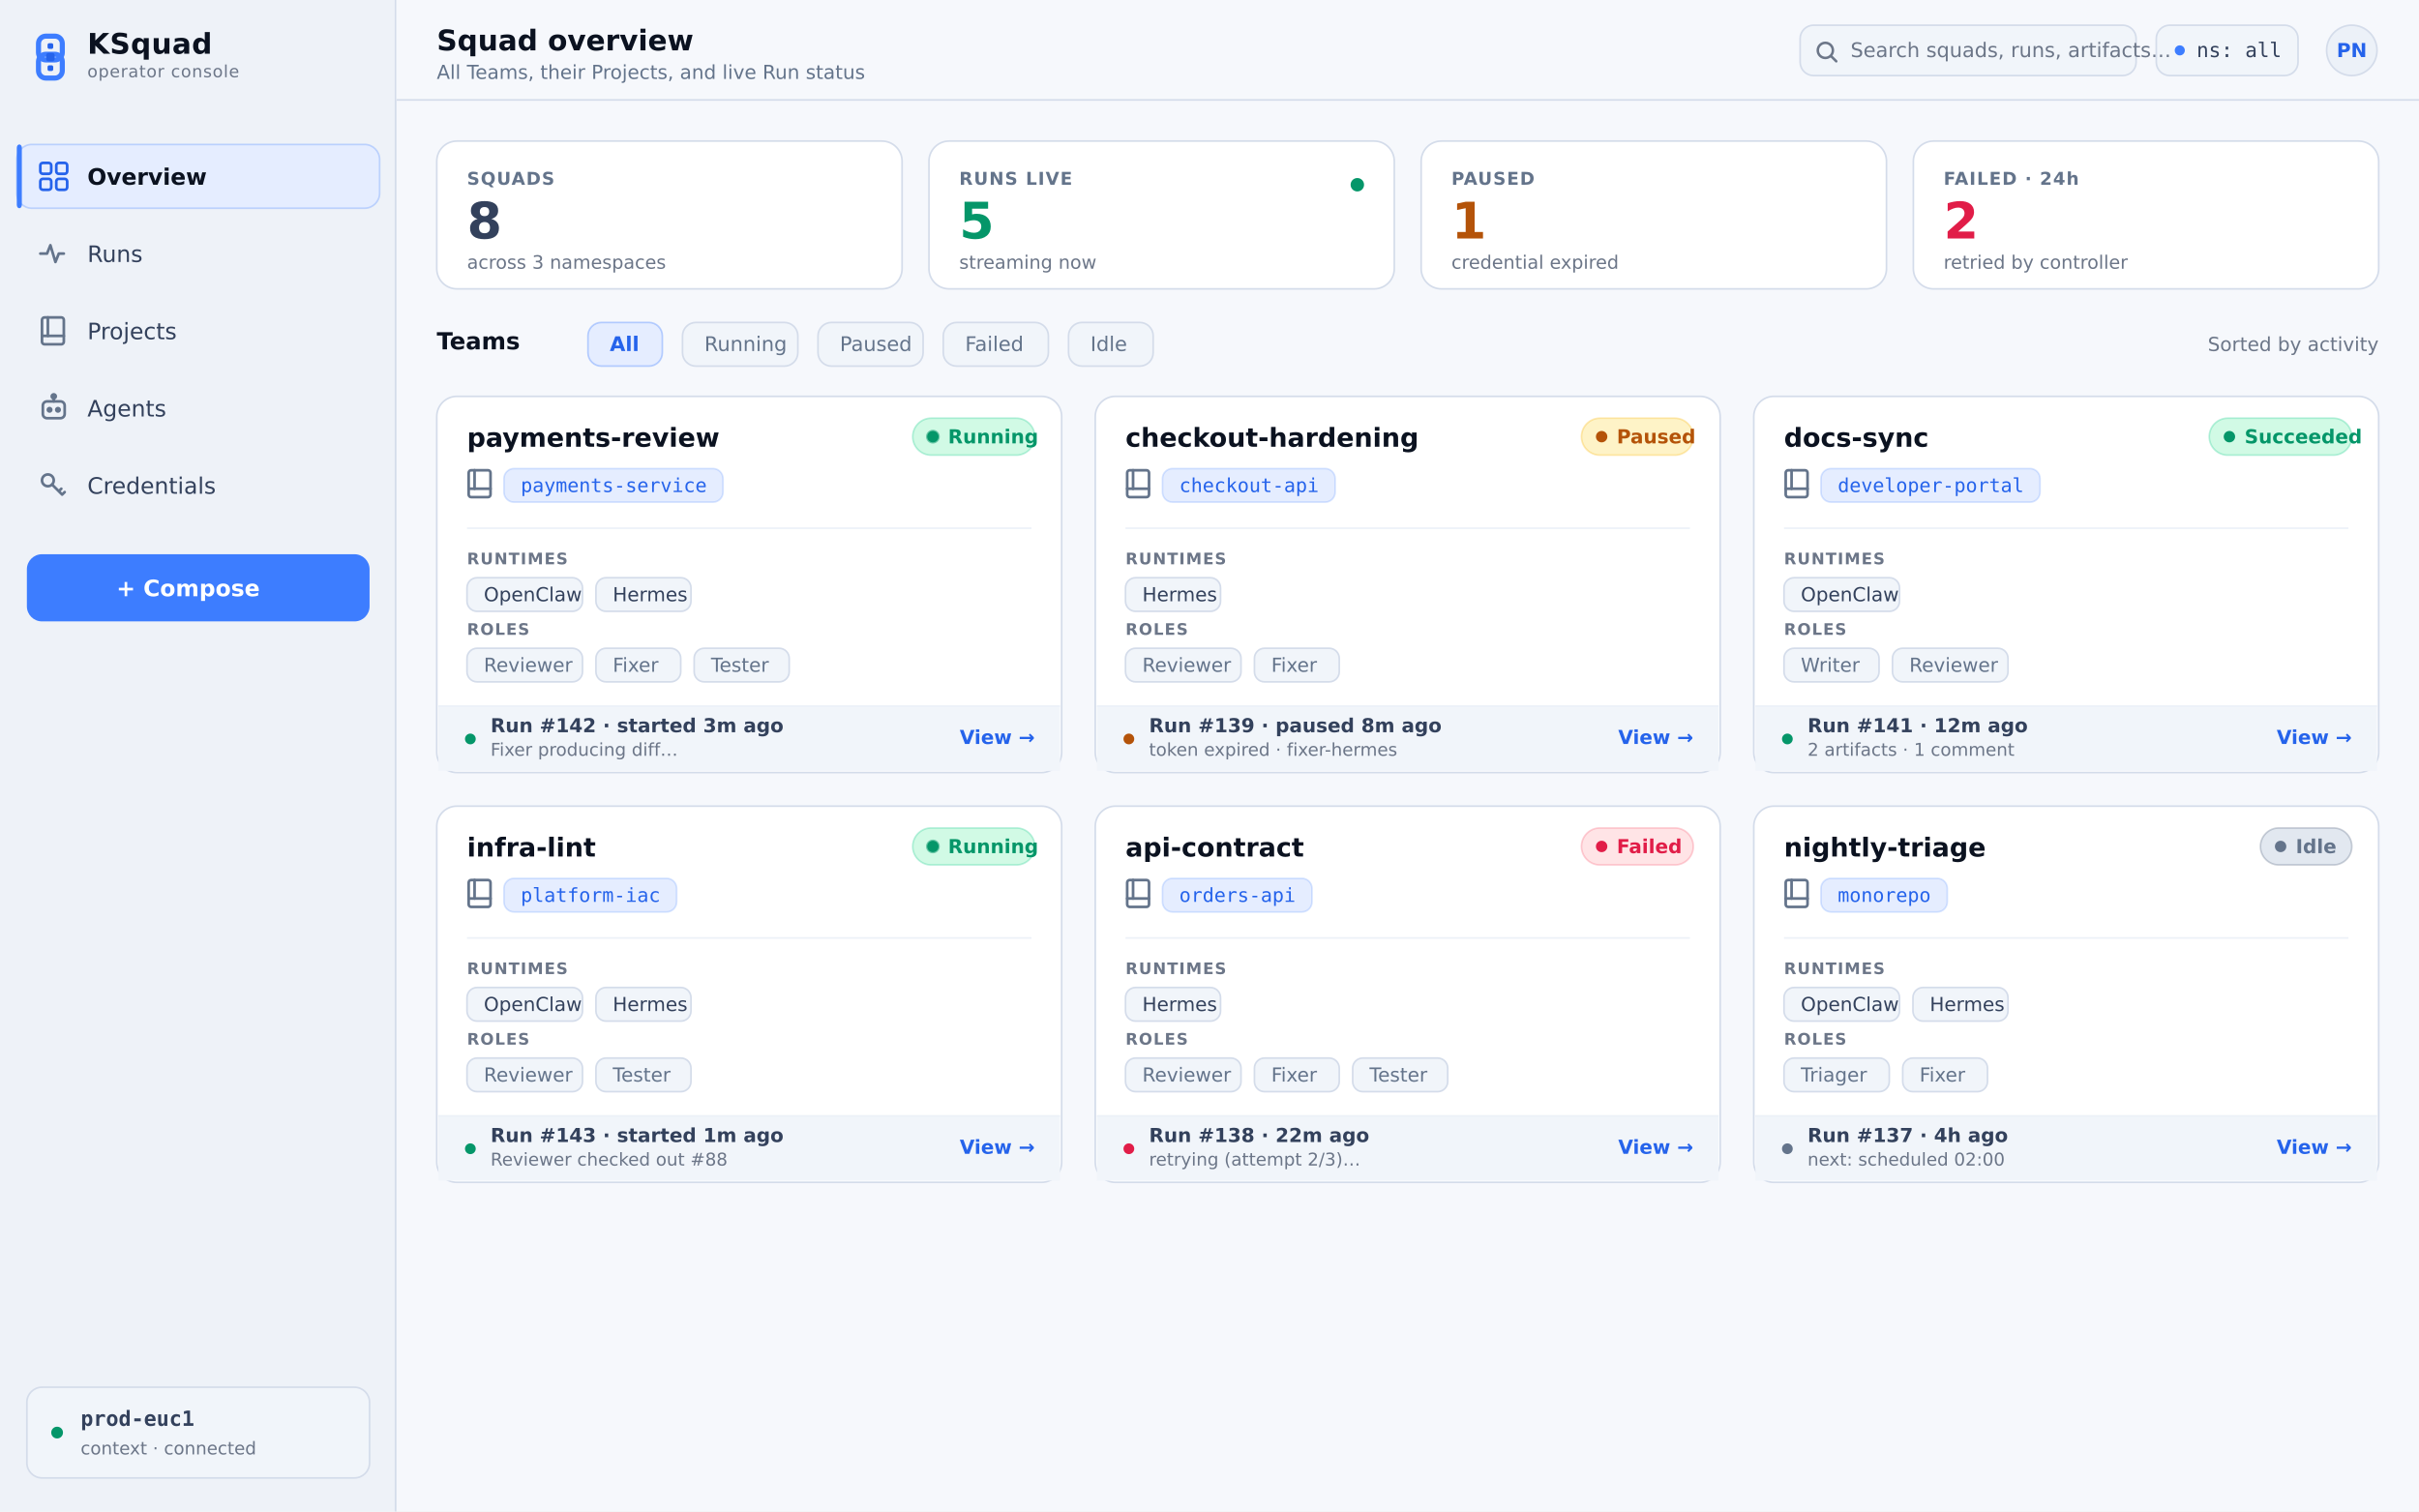
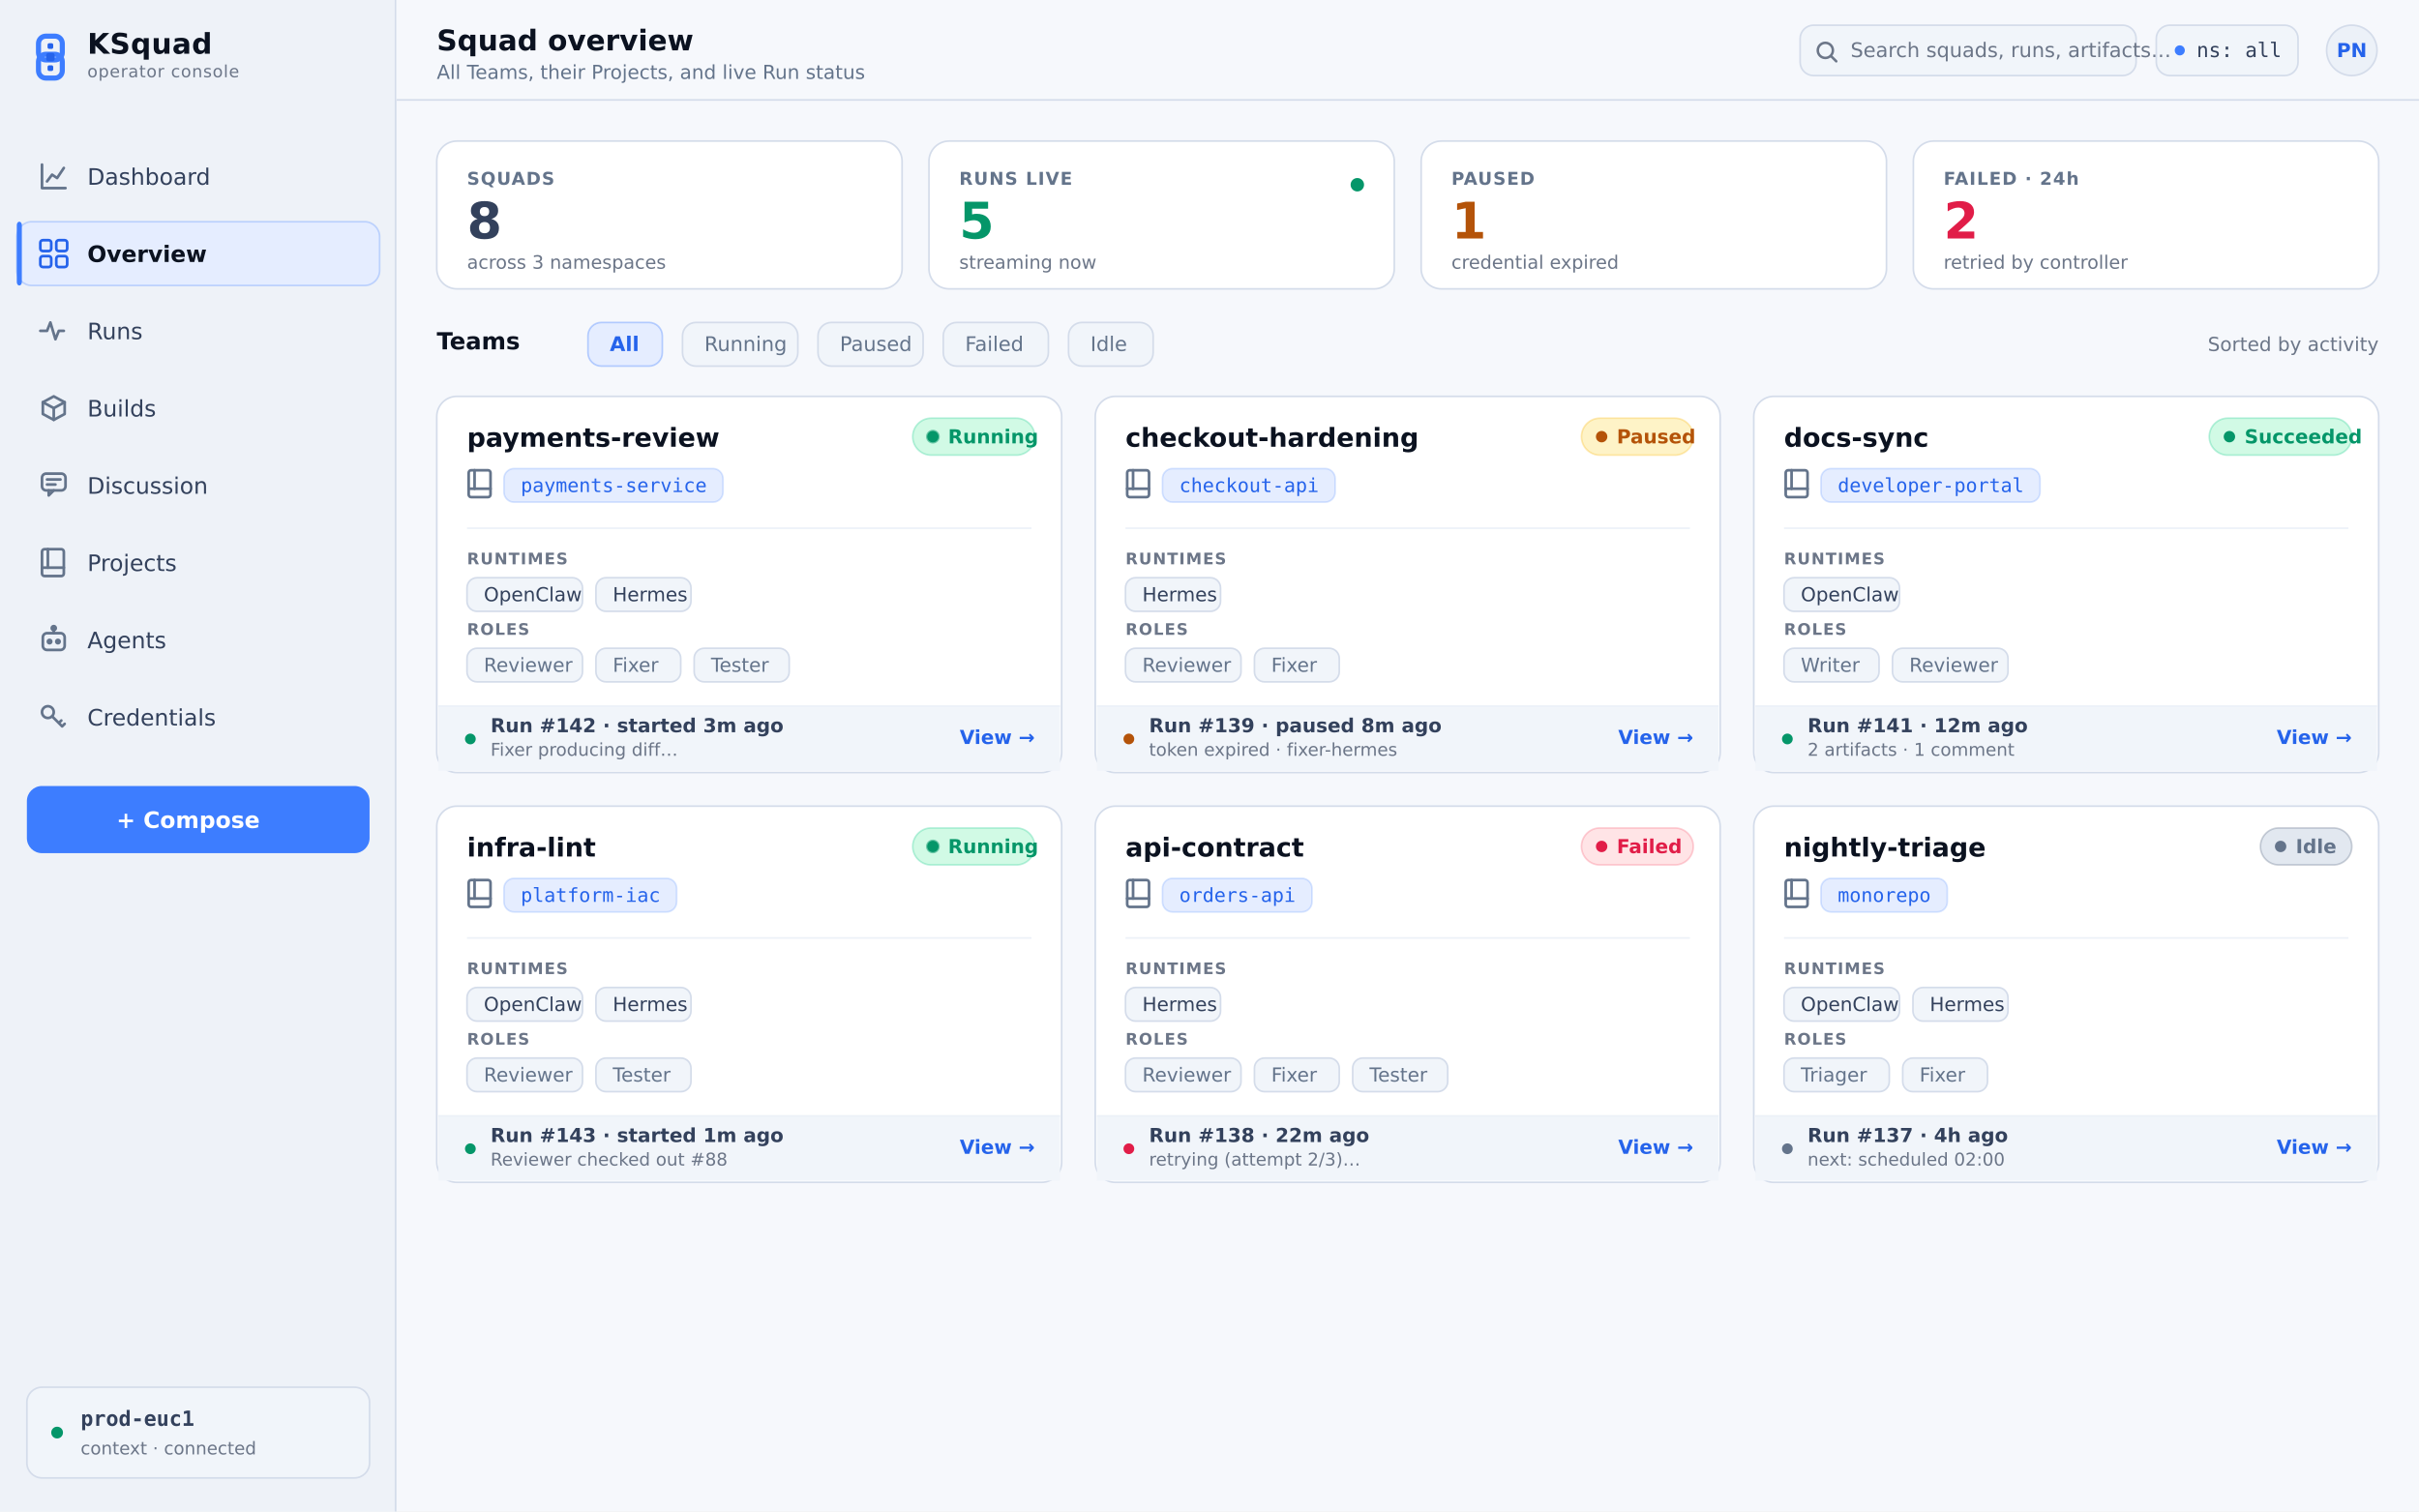
<svg xmlns="http://www.w3.org/2000/svg" width="1440" height="900" viewBox="0 0 1440 900" font-family="DejaVu Sans">
  <rect x="0" y="0" width="1440" height="900" rx="0" ry="0" fill="#F6F8FC" stroke="none" stroke-width="1" />
  <rect x="0" y="0" width="236" height="900" rx="0" ry="0" fill="#EEF2F8" stroke="none" stroke-width="1" />
  <rect x="235" y="0" width="1" height="900" rx="0" ry="0" fill="#D4DCEA" stroke="none" stroke-width="1" />
  <g transform="translate(30,34) scale(0.33735) translate(-50,-50)">
    <rect x="29" y="45" width="42" height="42" rx="13" fill="none" stroke="#3D7DFF" stroke-width="9" />
    <rect x="29" y="13" width="42" height="42" rx="13" fill="none" stroke="#3D7DFF" stroke-width="9" />
    <rect x="45" y="25.5" width="10" height="10" rx="2.8" fill="#2563EB" />
    <rect x="45" y="64.5" width="10" height="10" rx="2.8" fill="#2563EB" />
    <rect x="42.5" y="42.5" width="15" height="15" rx="4.2" fill="#2563EB" />
  </g>
  <text x="52" y="32" font-family="DejaVu Sans" font-size="17" fill="#0B1220" font-weight="700" text-anchor="start" letter-spacing="0.2">KSquad</text>
  <text x="52" y="46" font-family="DejaVu Sans" font-size="10" fill="#6C7688" font-weight="400" text-anchor="start" letter-spacing="0.4">operator console</text>
-   <rect x="10" y="86" width="216" height="38" rx="9" ry="9" fill="#E5EDFF" stroke="#3D7DFF44" stroke-width="1" />
-   <rect x="10" y="86" width="3" height="38" rx="2" ry="2" fill="#3D7DFF" stroke="none" stroke-width="1" />
+   <g fill="none" stroke="#64748B" stroke-width="1.6" stroke-linecap="round" stroke-linejoin="round">
+     <path d="M25 98 v14 h14" />
+     <path d="M28 108 l3 -4 l3 2 l4 -6" />
+   </g>
+   <text x="52" y="110" font-family="DejaVu Sans" font-size="13.5" fill="#33415C" font-weight="500" text-anchor="start">Dashboard</text>
+   <rect x="10" y="132" width="216" height="38" rx="9" ry="9" fill="#E5EDFF" stroke="#3D7DFF44" stroke-width="1" />
+   <rect x="10" y="132" width="3" height="38" rx="2" ry="2" fill="#3D7DFF" stroke="none" stroke-width="1" />
  <g fill="none" stroke="#2563EB" stroke-width="1.6" stroke-linecap="round" stroke-linejoin="round">
-     <rect x="24" y="97" width="6.5" height="6.5" rx="1.5" />
-     <rect x="33.5" y="97" width="6.5" height="6.5" rx="1.5" />
-     <rect x="24" y="106.5" width="6.5" height="6.5" rx="1.5" />
-     <rect x="33.5" y="106.5" width="6.5" height="6.5" rx="1.5" />
-   </g>
-   <text x="52" y="110" font-family="DejaVu Sans" font-size="13.5" fill="#0B1220" font-weight="600" text-anchor="start">Overview</text>
-   <g fill="none" stroke="#64748B" stroke-width="1.6" stroke-linecap="round" stroke-linejoin="round">
-     <path d="M24 151 h4 l2 -5 l3 10 l2 -5 h3" />
-   </g>
-   <text x="52" y="156" font-family="DejaVu Sans" font-size="13.5" fill="#33415C" font-weight="500" text-anchor="start">Runs</text>
-   <g fill="none" stroke="#64748B" stroke-width="1.6" stroke-linecap="round" stroke-linejoin="round">
-     <rect x="25" y="189" width="13" height="16" rx="1.5" />
-     <path d="M25 200 h13" />
-     <path d="M28.5 189 v11" />
-   </g>
-   <text x="52" y="202" font-family="DejaVu Sans" font-size="13.5" fill="#33415C" font-weight="500" text-anchor="start">Projects</text>
-   <g fill="none" stroke="#64748B" stroke-width="1.6" stroke-linecap="round" stroke-linejoin="round">
-     <rect x="25.5" y="239" width="13" height="10" rx="2.5" />
-     <path d="M32 236 v3" />
-     <circle cx="32" cy="236" r="1.2" fill="#64748B" />
-     <circle cx="29.5" cy="244" r="1" fill="#64748B" />
-     <circle cx="34.5" cy="244" r="1" fill="#64748B" />
-   </g>
-   <text x="52" y="248" font-family="DejaVu Sans" font-size="13.5" fill="#33415C" font-weight="500" text-anchor="start">Agents</text>
-   <g fill="none" stroke="#64748B" stroke-width="1.6" stroke-linecap="round" stroke-linejoin="round">
-     <circle cx="28.5" cy="286" r="3.5" />
-     <path d="M31 288.5 l6 6 M35 292.5 l1.5 -1.5 M37 294.5 l1.5 -1.5" />
-   </g>
-   <text x="52" y="294" font-family="DejaVu Sans" font-size="13.5" fill="#33415C" font-weight="500" text-anchor="start">Credentials</text>
-   <rect x="16" y="330" width="204" height="40" rx="9" ry="9" fill="#3D7DFF" stroke="none" stroke-width="1" />
-   <text x="112" y="355" font-family="DejaVu Sans" font-size="13.5" fill="#fff" font-weight="600" text-anchor="middle">+  Compose</text>
+     <rect x="24" y="143" width="6.5" height="6.5" rx="1.5" />
+     <rect x="33.5" y="143" width="6.5" height="6.5" rx="1.5" />
+     <rect x="24" y="152.5" width="6.5" height="6.5" rx="1.5" />
+     <rect x="33.5" y="152.5" width="6.5" height="6.5" rx="1.5" />
+   </g>
+   <text x="52" y="156" font-family="DejaVu Sans" font-size="13.5" fill="#0B1220" font-weight="600" text-anchor="start">Overview</text>
+   <g fill="none" stroke="#64748B" stroke-width="1.6" stroke-linecap="round" stroke-linejoin="round">
+     <path d="M24 197 h4 l2 -5 l3 10 l2 -5 h3" />
+   </g>
+   <text x="52" y="202" font-family="DejaVu Sans" font-size="13.5" fill="#33415C" font-weight="500" text-anchor="start">Runs</text>
+   <g fill="none" stroke="#64748B" stroke-width="1.6" stroke-linecap="round" stroke-linejoin="round">
+     <path d="M32 236 l6.5 3.5 v7 l-6.5 3.5 l-6.5 -3.5 v-7 z" />
+     <path d="M25.5 239.5 l6.5 3.5 l6.5 -3.5" />
+     <path d="M32 243 v7" />
+   </g>
+   <text x="52" y="248" font-family="DejaVu Sans" font-size="13.5" fill="#33415C" font-weight="500" text-anchor="start">Builds</text>
+   <g fill="none" stroke="#64748B" stroke-width="1.6" stroke-linecap="round" stroke-linejoin="round">
+     <rect x="25" y="282" width="14" height="10" rx="2.5" />
+     <path d="M29 292 v3 l3 -3" />
+     <path d="M28 285.5 h8 M28 288.5 h5" />
+   </g>
+   <text x="52" y="294" font-family="DejaVu Sans" font-size="13.5" fill="#33415C" font-weight="500" text-anchor="start">Discussion</text>
+   <g fill="none" stroke="#64748B" stroke-width="1.6" stroke-linecap="round" stroke-linejoin="round">
+     <rect x="25" y="327" width="13" height="16" rx="1.5" />
+     <path d="M25 338 h13" />
+     <path d="M28.5 327 v11" />
+   </g>
+   <text x="52" y="340" font-family="DejaVu Sans" font-size="13.5" fill="#33415C" font-weight="500" text-anchor="start">Projects</text>
+   <g fill="none" stroke="#64748B" stroke-width="1.6" stroke-linecap="round" stroke-linejoin="round">
+     <rect x="25.5" y="377" width="13" height="10" rx="2.5" />
+     <path d="M32 374 v3" />
+     <circle cx="32" cy="374" r="1.2" fill="#64748B" />
+     <circle cx="29.5" cy="382" r="1" fill="#64748B" />
+     <circle cx="34.5" cy="382" r="1" fill="#64748B" />
+   </g>
+   <text x="52" y="386" font-family="DejaVu Sans" font-size="13.5" fill="#33415C" font-weight="500" text-anchor="start">Agents</text>
+   <g fill="none" stroke="#64748B" stroke-width="1.6" stroke-linecap="round" stroke-linejoin="round">
+     <circle cx="28.5" cy="424" r="3.5" />
+     <path d="M31 426.5 l6 6 M35 430.5 l1.5 -1.5 M37 432.5 l1.5 -1.5" />
+   </g>
+   <text x="52" y="432" font-family="DejaVu Sans" font-size="13.5" fill="#33415C" font-weight="500" text-anchor="start">Credentials</text>
+   <rect x="16" y="468" width="204" height="40" rx="9" ry="9" fill="#3D7DFF" stroke="none" stroke-width="1" />
+   <text x="112" y="493" font-family="DejaVu Sans" font-size="13.5" fill="#fff" font-weight="600" text-anchor="middle">+  Compose</text>
  <rect x="16" y="826" width="204" height="54" rx="9" ry="9" fill="#F1F5FA" stroke="#D4DCEA" stroke-width="1" />
  <circle cx="34" cy="853" r="3.5" fill="#059669" />
  <text x="48" y="849" font-family="DejaVu Sans Mono" font-size="12.5" fill="#33415C" font-weight="600" text-anchor="start">prod-euc1</text>
  <text x="48" y="866" font-family="DejaVu Sans" font-size="10.5" fill="#6C7688" font-weight="400" text-anchor="start">context · connected</text>
  <rect x="236" y="0" width="1204" height="60" rx="0" ry="0" fill="#F6F8FC" stroke="none" stroke-width="1" />
  <rect x="236" y="59" width="1204" height="1" rx="0" ry="0" fill="#D4DCEA" stroke="none" stroke-width="1" />
  <text x="260" y="30" font-family="DejaVu Sans" font-size="17" fill="#0B1220" font-weight="700" text-anchor="start">Squad overview</text>
  <text x="260" y="47" font-family="DejaVu Sans" font-size="11.5" fill="#64748B" font-weight="400" text-anchor="start">All Teams, their Projects, and live Run status</text>
  <circle cx="1400" cy="30" r="15" fill="#ECF1F8" stroke="#D4DCEA" />
  <text x="1400" y="34" font-family="DejaVu Sans" font-size="11.5" fill="#2563EB" font-weight="700" text-anchor="middle">PN</text>
  <rect x="1283.6" y="15" width="84.4" height="30" rx="8" ry="8" fill="#F1F5FA" stroke="#D4DCEA" stroke-width="1" />
  <circle cx="1297.6" cy="30" r="3" fill="#3D7DFF" />
  <text x="1307.6" y="34" font-family="DejaVu Sans Mono" font-size="12" fill="#33415C" font-weight="400" text-anchor="start">ns: all</text>
  <rect x="1071.6" y="15" width="200" height="30" rx="8" ry="8" fill="#F1F5FA" stroke="#D4DCEA" stroke-width="1" />
  <circle cx="1086.6" cy="30" r="4.5" fill="none" stroke="#6C7688" stroke-width="1.5" />
  <path d="M1090.1 33.5 l3 3" stroke="#6C7688" stroke-width="1.5" stroke-linecap="round" />
  <text x="1101.6" y="34" font-family="DejaVu Sans" font-size="12" fill="#6C7688" font-weight="400" text-anchor="start">Search squads, runs, artifacts…</text>
  <rect x="260" y="84" width="277" height="88" rx="12" ry="12" fill="#FFFFFF" stroke="#D4DCEA" stroke-width="1" />
  <text x="278" y="110" font-family="DejaVu Sans" font-size="10.5" fill="#64748B" font-weight="600" text-anchor="start" letter-spacing="0.6">SQUADS</text>
  <text x="278" y="142" font-family="DejaVu Sans" font-size="30" fill="#33415C" font-weight="700" text-anchor="start">8</text>
  <text x="278" y="160" font-family="DejaVu Sans" font-size="11" fill="#6C7688" font-weight="400" text-anchor="start">across 3 namespaces</text>
  <rect x="553" y="84" width="277" height="88" rx="12" ry="12" fill="#FFFFFF" stroke="#D4DCEA" stroke-width="1" />
  <text x="571" y="110" font-family="DejaVu Sans" font-size="10.5" fill="#64748B" font-weight="600" text-anchor="start" letter-spacing="0.6">RUNS LIVE</text>
  <text x="571" y="142" font-family="DejaVu Sans" font-size="30" fill="#059669" font-weight="700" text-anchor="start">5</text>
  <text x="571" y="160" font-family="DejaVu Sans" font-size="11" fill="#6C7688" font-weight="400" text-anchor="start">streaming now</text>
  <circle cx="808" cy="110" r="4" fill="#059669">
    <animate attributeName="opacity" values="1;0.3;1" dur="1.6s" repeatCount="indefinite" />
  </circle>
  <rect x="846" y="84" width="277" height="88" rx="12" ry="12" fill="#FFFFFF" stroke="#D4DCEA" stroke-width="1" />
  <text x="864" y="110" font-family="DejaVu Sans" font-size="10.5" fill="#64748B" font-weight="600" text-anchor="start" letter-spacing="0.6">PAUSED</text>
  <text x="864" y="142" font-family="DejaVu Sans" font-size="30" fill="#B45309" font-weight="700" text-anchor="start">1</text>
  <text x="864" y="160" font-family="DejaVu Sans" font-size="11" fill="#6C7688" font-weight="400" text-anchor="start">credential expired</text>
  <rect x="1139" y="84" width="277" height="88" rx="12" ry="12" fill="#FFFFFF" stroke="#D4DCEA" stroke-width="1" />
  <text x="1157" y="110" font-family="DejaVu Sans" font-size="10.5" fill="#64748B" font-weight="600" text-anchor="start" letter-spacing="0.6">FAILED · 24h</text>
  <text x="1157" y="142" font-family="DejaVu Sans" font-size="30" fill="#E11D48" font-weight="700" text-anchor="start">2</text>
  <text x="1157" y="160" font-family="DejaVu Sans" font-size="11" fill="#6C7688" font-weight="400" text-anchor="start">retried by controller</text>
  <text x="260" y="208" font-family="DejaVu Sans" font-size="14" fill="#0B1220" font-weight="700" text-anchor="start">Teams</text>
  <rect x="350" y="192" width="44.285" height="26" rx="8" ry="8" fill="#E5EDFF" stroke="#3D7DFF55" stroke-width="1" />
  <text x="363" y="209" font-family="DejaVu Sans" font-size="12" fill="#2563EB" font-weight="600" text-anchor="start">All</text>
  <rect x="406.285" y="192" width="68.665" height="26" rx="8" ry="8" fill="#F1F5FA" stroke="#D4DCEA" stroke-width="1" />
  <text x="419.285" y="209" font-family="DejaVu Sans" font-size="12" fill="#64748B" font-weight="500" text-anchor="start">Running</text>
  <rect x="486.95" y="192" width="62.57" height="26" rx="8" ry="8" fill="#F1F5FA" stroke="#D4DCEA" stroke-width="1" />
  <text x="499.95" y="209" font-family="DejaVu Sans" font-size="12" fill="#64748B" font-weight="500" text-anchor="start">Paused</text>
  <rect x="561.52" y="192" width="62.57" height="26" rx="8" ry="8" fill="#F1F5FA" stroke="#D4DCEA" stroke-width="1" />
  <text x="574.52" y="209" font-family="DejaVu Sans" font-size="12" fill="#64748B" font-weight="500" text-anchor="start">Failed</text>
  <rect x="636.09" y="192" width="50.38" height="26" rx="8" ry="8" fill="#F1F5FA" stroke="#D4DCEA" stroke-width="1" />
  <text x="649.09" y="209" font-family="DejaVu Sans" font-size="12" fill="#64748B" font-weight="500" text-anchor="start">Idle</text>
  <text x="1416" y="209" font-family="DejaVu Sans" font-size="11.5" fill="#6C7688" font-weight="400" text-anchor="end">Sorted by activity</text>
  <rect x="260" y="236" width="372" height="224" rx="12" ry="12" fill="#FFFFFF" stroke="#D4DCEA" stroke-width="1" />
  <text x="278" y="266" font-family="DejaVu Sans" font-size="15.5" fill="#0B1220" font-weight="700" text-anchor="start">payments-review</text>
  <rect x="543.335" y="249" width="72.665" height="22" rx="11" ry="11" fill="#D1FAE5" stroke="#34D39955" stroke-width="1" />
  <circle cx="555.335" cy="260" r="3.4" fill="#059669" />
  <circle cx="555.335" cy="260" r="3.4" fill="none" stroke="#059669" stroke-width="1.4" opacity="0.5">
    <animate attributeName="r" values="3.4;8;3.4" dur="1.8s" repeatCount="indefinite" />
    <animate attributeName="opacity" values="0.55;0;0.55" dur="1.8s" repeatCount="indefinite" />
  </circle>
  <text x="564.335" y="264" font-family="DejaVu Sans" font-size="11.5" fill="#059669" font-weight="600" text-anchor="start">Running</text>
  <g fill="none" stroke="#64748B" stroke-width="1.6" stroke-linecap="round" stroke-linejoin="round">
    <rect x="279" y="280" width="13" height="16" rx="1.5" />
    <path d="M279 291 h13" />
    <path d="M282.5 280 v11" />
  </g>
  <rect x="300" y="279" width="130.4" height="20" rx="6" ry="6" fill="#E5EDFF" stroke="#3D7DFF33" stroke-width="1" />
  <text x="310" y="293" font-family="DejaVu Sans Mono" font-size="11.5" fill="#2563EB" font-weight="400" text-anchor="start">payments-service</text>
  <rect x="278" y="314" width="336" height="1" rx="0" ry="0" fill="#ECF1F8" stroke="none" stroke-width="1" />
  <text x="278" y="336" font-family="DejaVu Sans" font-size="9.5" fill="#6C7688" font-weight="600" text-anchor="start" letter-spacing="0.6">RUNTIMES</text>
  <rect x="278" y="344" width="68.76" height="20" rx="6" ry="6" fill="#F1F5FA" stroke="#D4DCEA" stroke-width="1" />
  <text x="288" y="358" font-family="DejaVu Sans" font-size="11.5" fill="#33415C" font-weight="400" text-anchor="start">OpenClaw</text>
  <rect x="354.76" y="344" width="56.57" height="20" rx="6" ry="6" fill="#F1F5FA" stroke="#D4DCEA" stroke-width="1" />
  <text x="364.76" y="358" font-family="DejaVu Sans" font-size="11.5" fill="#33415C" font-weight="400" text-anchor="start">Hermes</text>
  <text x="278" y="378" font-family="DejaVu Sans" font-size="9.5" fill="#6C7688" font-weight="600" text-anchor="start" letter-spacing="0.6">ROLES</text>
  <rect x="278" y="386" width="68.76" height="20" rx="6" ry="6" fill="#F1F5FA" stroke="#D4DCEA" stroke-width="1" />
  <text x="288" y="400" font-family="DejaVu Sans" font-size="11.5" fill="#64748B" font-weight="400" text-anchor="start">Reviewer</text>
  <rect x="354.76" y="386" width="50.475" height="20" rx="6" ry="6" fill="#F1F5FA" stroke="#D4DCEA" stroke-width="1" />
  <text x="364.76" y="400" font-family="DejaVu Sans" font-size="11.5" fill="#64748B" font-weight="400" text-anchor="start">Fixer</text>
  <rect x="413.235" y="386" width="56.57" height="20" rx="6" ry="6" fill="#F1F5FA" stroke="#D4DCEA" stroke-width="1" />
  <text x="423.235" y="400" font-family="DejaVu Sans" font-size="11.5" fill="#64748B" font-weight="400" text-anchor="start">Tester</text>
  <rect x="261" y="420" width="370" height="39" rx="0" ry="0" fill="#F1F5FA" stroke="none" stroke-width="1" />
  <rect x="261" y="420" width="370" height="1" rx="0" ry="0" fill="#ECF1F8" stroke="none" stroke-width="1" />
  <circle cx="280" cy="440" r="3.2" fill="#059669" />
  <text x="292" y="436" font-family="DejaVu Sans" font-size="11.5" fill="#33415C" font-weight="600" text-anchor="start">Run #142 · started 3m ago</text>
  <text x="292" y="450" font-family="DejaVu Sans" font-size="10.5" fill="#6C7688" font-weight="400" text-anchor="start">Fixer producing diff…</text>
  <text x="616" y="443" font-family="DejaVu Sans" font-size="11.5" fill="#2563EB" font-weight="600" text-anchor="end">View →</text>
  <rect x="652" y="236" width="372" height="224" rx="12" ry="12" fill="#FFFFFF" stroke="#D4DCEA" stroke-width="1" />
  <text x="670" y="266" font-family="DejaVu Sans" font-size="15.5" fill="#0B1220" font-weight="700" text-anchor="start">checkout-hardening</text>
  <rect x="941.43" y="249" width="66.57" height="22" rx="11" ry="11" fill="#FEF3C7" stroke="#FBBF2455" stroke-width="1" />
  <circle cx="953.43" cy="260" r="3.4" fill="#B45309" />
  <text x="962.43" y="264" font-family="DejaVu Sans" font-size="11.5" fill="#B45309" font-weight="600" text-anchor="start">Paused</text>
  <g fill="none" stroke="#64748B" stroke-width="1.6" stroke-linecap="round" stroke-linejoin="round">
    <rect x="671" y="280" width="13" height="16" rx="1.5" />
    <path d="M671 291 h13" />
    <path d="M674.5 280 v11" />
  </g>
  <rect x="692" y="279" width="102.8" height="20" rx="6" ry="6" fill="#E5EDFF" stroke="#3D7DFF33" stroke-width="1" />
  <text x="702" y="293" font-family="DejaVu Sans Mono" font-size="11.5" fill="#2563EB" font-weight="400" text-anchor="start">checkout-api</text>
  <rect x="670" y="314" width="336" height="1" rx="0" ry="0" fill="#ECF1F8" stroke="none" stroke-width="1" />
  <text x="670" y="336" font-family="DejaVu Sans" font-size="9.5" fill="#6C7688" font-weight="600" text-anchor="start" letter-spacing="0.6">RUNTIMES</text>
  <rect x="670" y="344" width="56.57" height="20" rx="6" ry="6" fill="#F1F5FA" stroke="#D4DCEA" stroke-width="1" />
  <text x="680" y="358" font-family="DejaVu Sans" font-size="11.5" fill="#33415C" font-weight="400" text-anchor="start">Hermes</text>
  <text x="670" y="378" font-family="DejaVu Sans" font-size="9.5" fill="#6C7688" font-weight="600" text-anchor="start" letter-spacing="0.6">ROLES</text>
  <rect x="670" y="386" width="68.76" height="20" rx="6" ry="6" fill="#F1F5FA" stroke="#D4DCEA" stroke-width="1" />
  <text x="680" y="400" font-family="DejaVu Sans" font-size="11.5" fill="#64748B" font-weight="400" text-anchor="start">Reviewer</text>
  <rect x="746.76" y="386" width="50.475" height="20" rx="6" ry="6" fill="#F1F5FA" stroke="#D4DCEA" stroke-width="1" />
  <text x="756.76" y="400" font-family="DejaVu Sans" font-size="11.5" fill="#64748B" font-weight="400" text-anchor="start">Fixer</text>
  <rect x="653" y="420" width="370" height="39" rx="0" ry="0" fill="#F1F5FA" stroke="none" stroke-width="1" />
  <rect x="653" y="420" width="370" height="1" rx="0" ry="0" fill="#ECF1F8" stroke="none" stroke-width="1" />
  <circle cx="672" cy="440" r="3.2" fill="#B45309" />
  <text x="684" y="436" font-family="DejaVu Sans" font-size="11.5" fill="#33415C" font-weight="600" text-anchor="start">Run #139 · paused 8m ago</text>
  <text x="684" y="450" font-family="DejaVu Sans" font-size="10.5" fill="#6C7688" font-weight="400" text-anchor="start">token expired · fixer-hermes</text>
  <text x="1008" y="443" font-family="DejaVu Sans" font-size="11.5" fill="#2563EB" font-weight="600" text-anchor="end">View →</text>
  <rect x="1044" y="236" width="372" height="224" rx="12" ry="12" fill="#FFFFFF" stroke="#D4DCEA" stroke-width="1" />
  <text x="1062" y="266" font-family="DejaVu Sans" font-size="15.5" fill="#0B1220" font-weight="700" text-anchor="start">docs-sync</text>
  <rect x="1315.145" y="249" width="84.855" height="22" rx="11" ry="11" fill="#D1FAE5" stroke="#34D39955" stroke-width="1" />
  <circle cx="1327.145" cy="260" r="3.4" fill="#059669" />
  <text x="1336.145" y="264" font-family="DejaVu Sans" font-size="11.5" fill="#059669" font-weight="600" text-anchor="start">Succeeded</text>
  <g fill="none" stroke="#64748B" stroke-width="1.6" stroke-linecap="round" stroke-linejoin="round">
    <rect x="1063" y="280" width="13" height="16" rx="1.5" />
    <path d="M1063 291 h13" />
    <path d="M1066.5 280 v11" />
  </g>
  <rect x="1084" y="279" width="130.4" height="20" rx="6" ry="6" fill="#E5EDFF" stroke="#3D7DFF33" stroke-width="1" />
  <text x="1094" y="293" font-family="DejaVu Sans Mono" font-size="11.5" fill="#2563EB" font-weight="400" text-anchor="start">developer-portal</text>
  <rect x="1062" y="314" width="336" height="1" rx="0" ry="0" fill="#ECF1F8" stroke="none" stroke-width="1" />
  <text x="1062" y="336" font-family="DejaVu Sans" font-size="9.5" fill="#6C7688" font-weight="600" text-anchor="start" letter-spacing="0.6">RUNTIMES</text>
  <rect x="1062" y="344" width="68.76" height="20" rx="6" ry="6" fill="#F1F5FA" stroke="#D4DCEA" stroke-width="1" />
  <text x="1072" y="358" font-family="DejaVu Sans" font-size="11.5" fill="#33415C" font-weight="400" text-anchor="start">OpenClaw</text>
  <text x="1062" y="378" font-family="DejaVu Sans" font-size="9.5" fill="#6C7688" font-weight="600" text-anchor="start" letter-spacing="0.6">ROLES</text>
  <rect x="1062" y="386" width="56.57" height="20" rx="6" ry="6" fill="#F1F5FA" stroke="#D4DCEA" stroke-width="1" />
  <text x="1072" y="400" font-family="DejaVu Sans" font-size="11.5" fill="#64748B" font-weight="400" text-anchor="start">Writer</text>
  <rect x="1126.57" y="386" width="68.76" height="20" rx="6" ry="6" fill="#F1F5FA" stroke="#D4DCEA" stroke-width="1" />
  <text x="1136.57" y="400" font-family="DejaVu Sans" font-size="11.5" fill="#64748B" font-weight="400" text-anchor="start">Reviewer</text>
  <rect x="1045" y="420" width="370" height="39" rx="0" ry="0" fill="#F1F5FA" stroke="none" stroke-width="1" />
  <rect x="1045" y="420" width="370" height="1" rx="0" ry="0" fill="#ECF1F8" stroke="none" stroke-width="1" />
  <circle cx="1064" cy="440" r="3.2" fill="#059669" />
  <text x="1076" y="436" font-family="DejaVu Sans" font-size="11.5" fill="#33415C" font-weight="600" text-anchor="start">Run #141 · 12m ago</text>
  <text x="1076" y="450" font-family="DejaVu Sans" font-size="10.5" fill="#6C7688" font-weight="400" text-anchor="start">2 artifacts · 1 comment</text>
  <text x="1400" y="443" font-family="DejaVu Sans" font-size="11.5" fill="#2563EB" font-weight="600" text-anchor="end">View →</text>
  <rect x="260" y="480" width="372" height="224" rx="12" ry="12" fill="#FFFFFF" stroke="#D4DCEA" stroke-width="1" />
  <text x="278" y="510" font-family="DejaVu Sans" font-size="15.5" fill="#0B1220" font-weight="700" text-anchor="start">infra-lint</text>
  <rect x="543.335" y="493" width="72.665" height="22" rx="11" ry="11" fill="#D1FAE5" stroke="#34D39955" stroke-width="1" />
  <circle cx="555.335" cy="504" r="3.4" fill="#059669" />
  <circle cx="555.335" cy="504" r="3.4" fill="none" stroke="#059669" stroke-width="1.4" opacity="0.5">
    <animate attributeName="r" values="3.4;8;3.4" dur="1.8s" repeatCount="indefinite" />
    <animate attributeName="opacity" values="0.55;0;0.55" dur="1.8s" repeatCount="indefinite" />
  </circle>
  <text x="564.335" y="508" font-family="DejaVu Sans" font-size="11.5" fill="#059669" font-weight="600" text-anchor="start">Running</text>
  <g fill="none" stroke="#64748B" stroke-width="1.6" stroke-linecap="round" stroke-linejoin="round">
    <rect x="279" y="524" width="13" height="16" rx="1.5" />
    <path d="M279 535 h13" />
    <path d="M282.5 524 v11" />
  </g>
  <rect x="300" y="523" width="102.8" height="20" rx="6" ry="6" fill="#E5EDFF" stroke="#3D7DFF33" stroke-width="1" />
  <text x="310" y="537" font-family="DejaVu Sans Mono" font-size="11.5" fill="#2563EB" font-weight="400" text-anchor="start">platform-iac</text>
  <rect x="278" y="558" width="336" height="1" rx="0" ry="0" fill="#ECF1F8" stroke="none" stroke-width="1" />
  <text x="278" y="580" font-family="DejaVu Sans" font-size="9.5" fill="#6C7688" font-weight="600" text-anchor="start" letter-spacing="0.6">RUNTIMES</text>
  <rect x="278" y="588" width="68.76" height="20" rx="6" ry="6" fill="#F1F5FA" stroke="#D4DCEA" stroke-width="1" />
  <text x="288" y="602" font-family="DejaVu Sans" font-size="11.5" fill="#33415C" font-weight="400" text-anchor="start">OpenClaw</text>
  <rect x="354.76" y="588" width="56.57" height="20" rx="6" ry="6" fill="#F1F5FA" stroke="#D4DCEA" stroke-width="1" />
  <text x="364.76" y="602" font-family="DejaVu Sans" font-size="11.5" fill="#33415C" font-weight="400" text-anchor="start">Hermes</text>
  <text x="278" y="622" font-family="DejaVu Sans" font-size="9.5" fill="#6C7688" font-weight="600" text-anchor="start" letter-spacing="0.6">ROLES</text>
  <rect x="278" y="630" width="68.76" height="20" rx="6" ry="6" fill="#F1F5FA" stroke="#D4DCEA" stroke-width="1" />
  <text x="288" y="644" font-family="DejaVu Sans" font-size="11.5" fill="#64748B" font-weight="400" text-anchor="start">Reviewer</text>
  <rect x="354.76" y="630" width="56.57" height="20" rx="6" ry="6" fill="#F1F5FA" stroke="#D4DCEA" stroke-width="1" />
  <text x="364.76" y="644" font-family="DejaVu Sans" font-size="11.5" fill="#64748B" font-weight="400" text-anchor="start">Tester</text>
  <rect x="261" y="664" width="370" height="39" rx="0" ry="0" fill="#F1F5FA" stroke="none" stroke-width="1" />
  <rect x="261" y="664" width="370" height="1" rx="0" ry="0" fill="#ECF1F8" stroke="none" stroke-width="1" />
  <circle cx="280" cy="684" r="3.2" fill="#059669" />
  <text x="292" y="680" font-family="DejaVu Sans" font-size="11.5" fill="#33415C" font-weight="600" text-anchor="start">Run #143 · started 1m ago</text>
  <text x="292" y="694" font-family="DejaVu Sans" font-size="10.5" fill="#6C7688" font-weight="400" text-anchor="start">Reviewer checked out #88</text>
  <text x="616" y="687" font-family="DejaVu Sans" font-size="11.5" fill="#2563EB" font-weight="600" text-anchor="end">View →</text>
  <rect x="652" y="480" width="372" height="224" rx="12" ry="12" fill="#FFFFFF" stroke="#D4DCEA" stroke-width="1" />
  <text x="670" y="510" font-family="DejaVu Sans" font-size="15.5" fill="#0B1220" font-weight="700" text-anchor="start">api-contract</text>
  <rect x="941.43" y="493" width="66.57" height="22" rx="11" ry="11" fill="#FFE4E6" stroke="#FB718555" stroke-width="1" />
  <circle cx="953.43" cy="504" r="3.4" fill="#E11D48" />
  <text x="962.43" y="508" font-family="DejaVu Sans" font-size="11.5" fill="#E11D48" font-weight="600" text-anchor="start">Failed</text>
  <g fill="none" stroke="#64748B" stroke-width="1.6" stroke-linecap="round" stroke-linejoin="round">
    <rect x="671" y="524" width="13" height="16" rx="1.5" />
    <path d="M671 535 h13" />
    <path d="M674.5 524 v11" />
  </g>
  <rect x="692" y="523" width="89" height="20" rx="6" ry="6" fill="#E5EDFF" stroke="#3D7DFF33" stroke-width="1" />
  <text x="702" y="537" font-family="DejaVu Sans Mono" font-size="11.5" fill="#2563EB" font-weight="400" text-anchor="start">orders-api</text>
  <rect x="670" y="558" width="336" height="1" rx="0" ry="0" fill="#ECF1F8" stroke="none" stroke-width="1" />
  <text x="670" y="580" font-family="DejaVu Sans" font-size="9.5" fill="#6C7688" font-weight="600" text-anchor="start" letter-spacing="0.6">RUNTIMES</text>
  <rect x="670" y="588" width="56.57" height="20" rx="6" ry="6" fill="#F1F5FA" stroke="#D4DCEA" stroke-width="1" />
  <text x="680" y="602" font-family="DejaVu Sans" font-size="11.5" fill="#33415C" font-weight="400" text-anchor="start">Hermes</text>
  <text x="670" y="622" font-family="DejaVu Sans" font-size="9.5" fill="#6C7688" font-weight="600" text-anchor="start" letter-spacing="0.6">ROLES</text>
  <rect x="670" y="630" width="68.76" height="20" rx="6" ry="6" fill="#F1F5FA" stroke="#D4DCEA" stroke-width="1" />
  <text x="680" y="644" font-family="DejaVu Sans" font-size="11.5" fill="#64748B" font-weight="400" text-anchor="start">Reviewer</text>
  <rect x="746.76" y="630" width="50.475" height="20" rx="6" ry="6" fill="#F1F5FA" stroke="#D4DCEA" stroke-width="1" />
  <text x="756.76" y="644" font-family="DejaVu Sans" font-size="11.5" fill="#64748B" font-weight="400" text-anchor="start">Fixer</text>
  <rect x="805.235" y="630" width="56.57" height="20" rx="6" ry="6" fill="#F1F5FA" stroke="#D4DCEA" stroke-width="1" />
  <text x="815.235" y="644" font-family="DejaVu Sans" font-size="11.5" fill="#64748B" font-weight="400" text-anchor="start">Tester</text>
  <rect x="653" y="664" width="370" height="39" rx="0" ry="0" fill="#F1F5FA" stroke="none" stroke-width="1" />
  <rect x="653" y="664" width="370" height="1" rx="0" ry="0" fill="#ECF1F8" stroke="none" stroke-width="1" />
  <circle cx="672" cy="684" r="3.2" fill="#E11D48" />
  <text x="684" y="680" font-family="DejaVu Sans" font-size="11.5" fill="#33415C" font-weight="600" text-anchor="start">Run #138 · 22m ago</text>
  <text x="684" y="694" font-family="DejaVu Sans" font-size="10.5" fill="#6C7688" font-weight="400" text-anchor="start">retrying (attempt 2/3)…</text>
  <text x="1008" y="687" font-family="DejaVu Sans" font-size="11.5" fill="#2563EB" font-weight="600" text-anchor="end">View →</text>
  <rect x="1044" y="480" width="372" height="224" rx="12" ry="12" fill="#FFFFFF" stroke="#D4DCEA" stroke-width="1" />
  <text x="1062" y="510" font-family="DejaVu Sans" font-size="15.5" fill="#0B1220" font-weight="700" text-anchor="start">nightly-triage</text>
  <rect x="1345.62" y="493" width="54.38" height="22" rx="11" ry="11" fill="#E2E8F0" stroke="#64748B55" stroke-width="1" />
  <circle cx="1357.62" cy="504" r="3.4" fill="#64748B" />
  <text x="1366.62" y="508" font-family="DejaVu Sans" font-size="11.5" fill="#64748B" font-weight="600" text-anchor="start">Idle</text>
  <g fill="none" stroke="#64748B" stroke-width="1.6" stroke-linecap="round" stroke-linejoin="round">
    <rect x="1063" y="524" width="13" height="16" rx="1.5" />
    <path d="M1063 535 h13" />
    <path d="M1066.5 524 v11" />
  </g>
  <rect x="1084" y="523" width="75.2" height="20" rx="6" ry="6" fill="#E5EDFF" stroke="#3D7DFF33" stroke-width="1" />
  <text x="1094" y="537" font-family="DejaVu Sans Mono" font-size="11.5" fill="#2563EB" font-weight="400" text-anchor="start">monorepo</text>
  <rect x="1062" y="558" width="336" height="1" rx="0" ry="0" fill="#ECF1F8" stroke="none" stroke-width="1" />
  <text x="1062" y="580" font-family="DejaVu Sans" font-size="9.5" fill="#6C7688" font-weight="600" text-anchor="start" letter-spacing="0.6">RUNTIMES</text>
  <rect x="1062" y="588" width="68.76" height="20" rx="6" ry="6" fill="#F1F5FA" stroke="#D4DCEA" stroke-width="1" />
  <text x="1072" y="602" font-family="DejaVu Sans" font-size="11.5" fill="#33415C" font-weight="400" text-anchor="start">OpenClaw</text>
  <rect x="1138.76" y="588" width="56.57" height="20" rx="6" ry="6" fill="#F1F5FA" stroke="#D4DCEA" stroke-width="1" />
  <text x="1148.76" y="602" font-family="DejaVu Sans" font-size="11.5" fill="#33415C" font-weight="400" text-anchor="start">Hermes</text>
  <text x="1062" y="622" font-family="DejaVu Sans" font-size="9.5" fill="#6C7688" font-weight="600" text-anchor="start" letter-spacing="0.6">ROLES</text>
  <rect x="1062" y="630" width="62.665" height="20" rx="6" ry="6" fill="#F1F5FA" stroke="#D4DCEA" stroke-width="1" />
  <text x="1072" y="644" font-family="DejaVu Sans" font-size="11.5" fill="#64748B" font-weight="400" text-anchor="start">Triager</text>
  <rect x="1132.665" y="630" width="50.475" height="20" rx="6" ry="6" fill="#F1F5FA" stroke="#D4DCEA" stroke-width="1" />
  <text x="1142.665" y="644" font-family="DejaVu Sans" font-size="11.5" fill="#64748B" font-weight="400" text-anchor="start">Fixer</text>
  <rect x="1045" y="664" width="370" height="39" rx="0" ry="0" fill="#F1F5FA" stroke="none" stroke-width="1" />
  <rect x="1045" y="664" width="370" height="1" rx="0" ry="0" fill="#ECF1F8" stroke="none" stroke-width="1" />
  <circle cx="1064" cy="684" r="3.2" fill="#64748B" />
  <text x="1076" y="680" font-family="DejaVu Sans" font-size="11.5" fill="#33415C" font-weight="600" text-anchor="start">Run #137 · 4h ago</text>
  <text x="1076" y="694" font-family="DejaVu Sans" font-size="10.5" fill="#6C7688" font-weight="400" text-anchor="start">next: scheduled 02:00</text>
  <text x="1400" y="687" font-family="DejaVu Sans" font-size="11.5" fill="#2563EB" font-weight="600" text-anchor="end">View →</text>
</svg>
